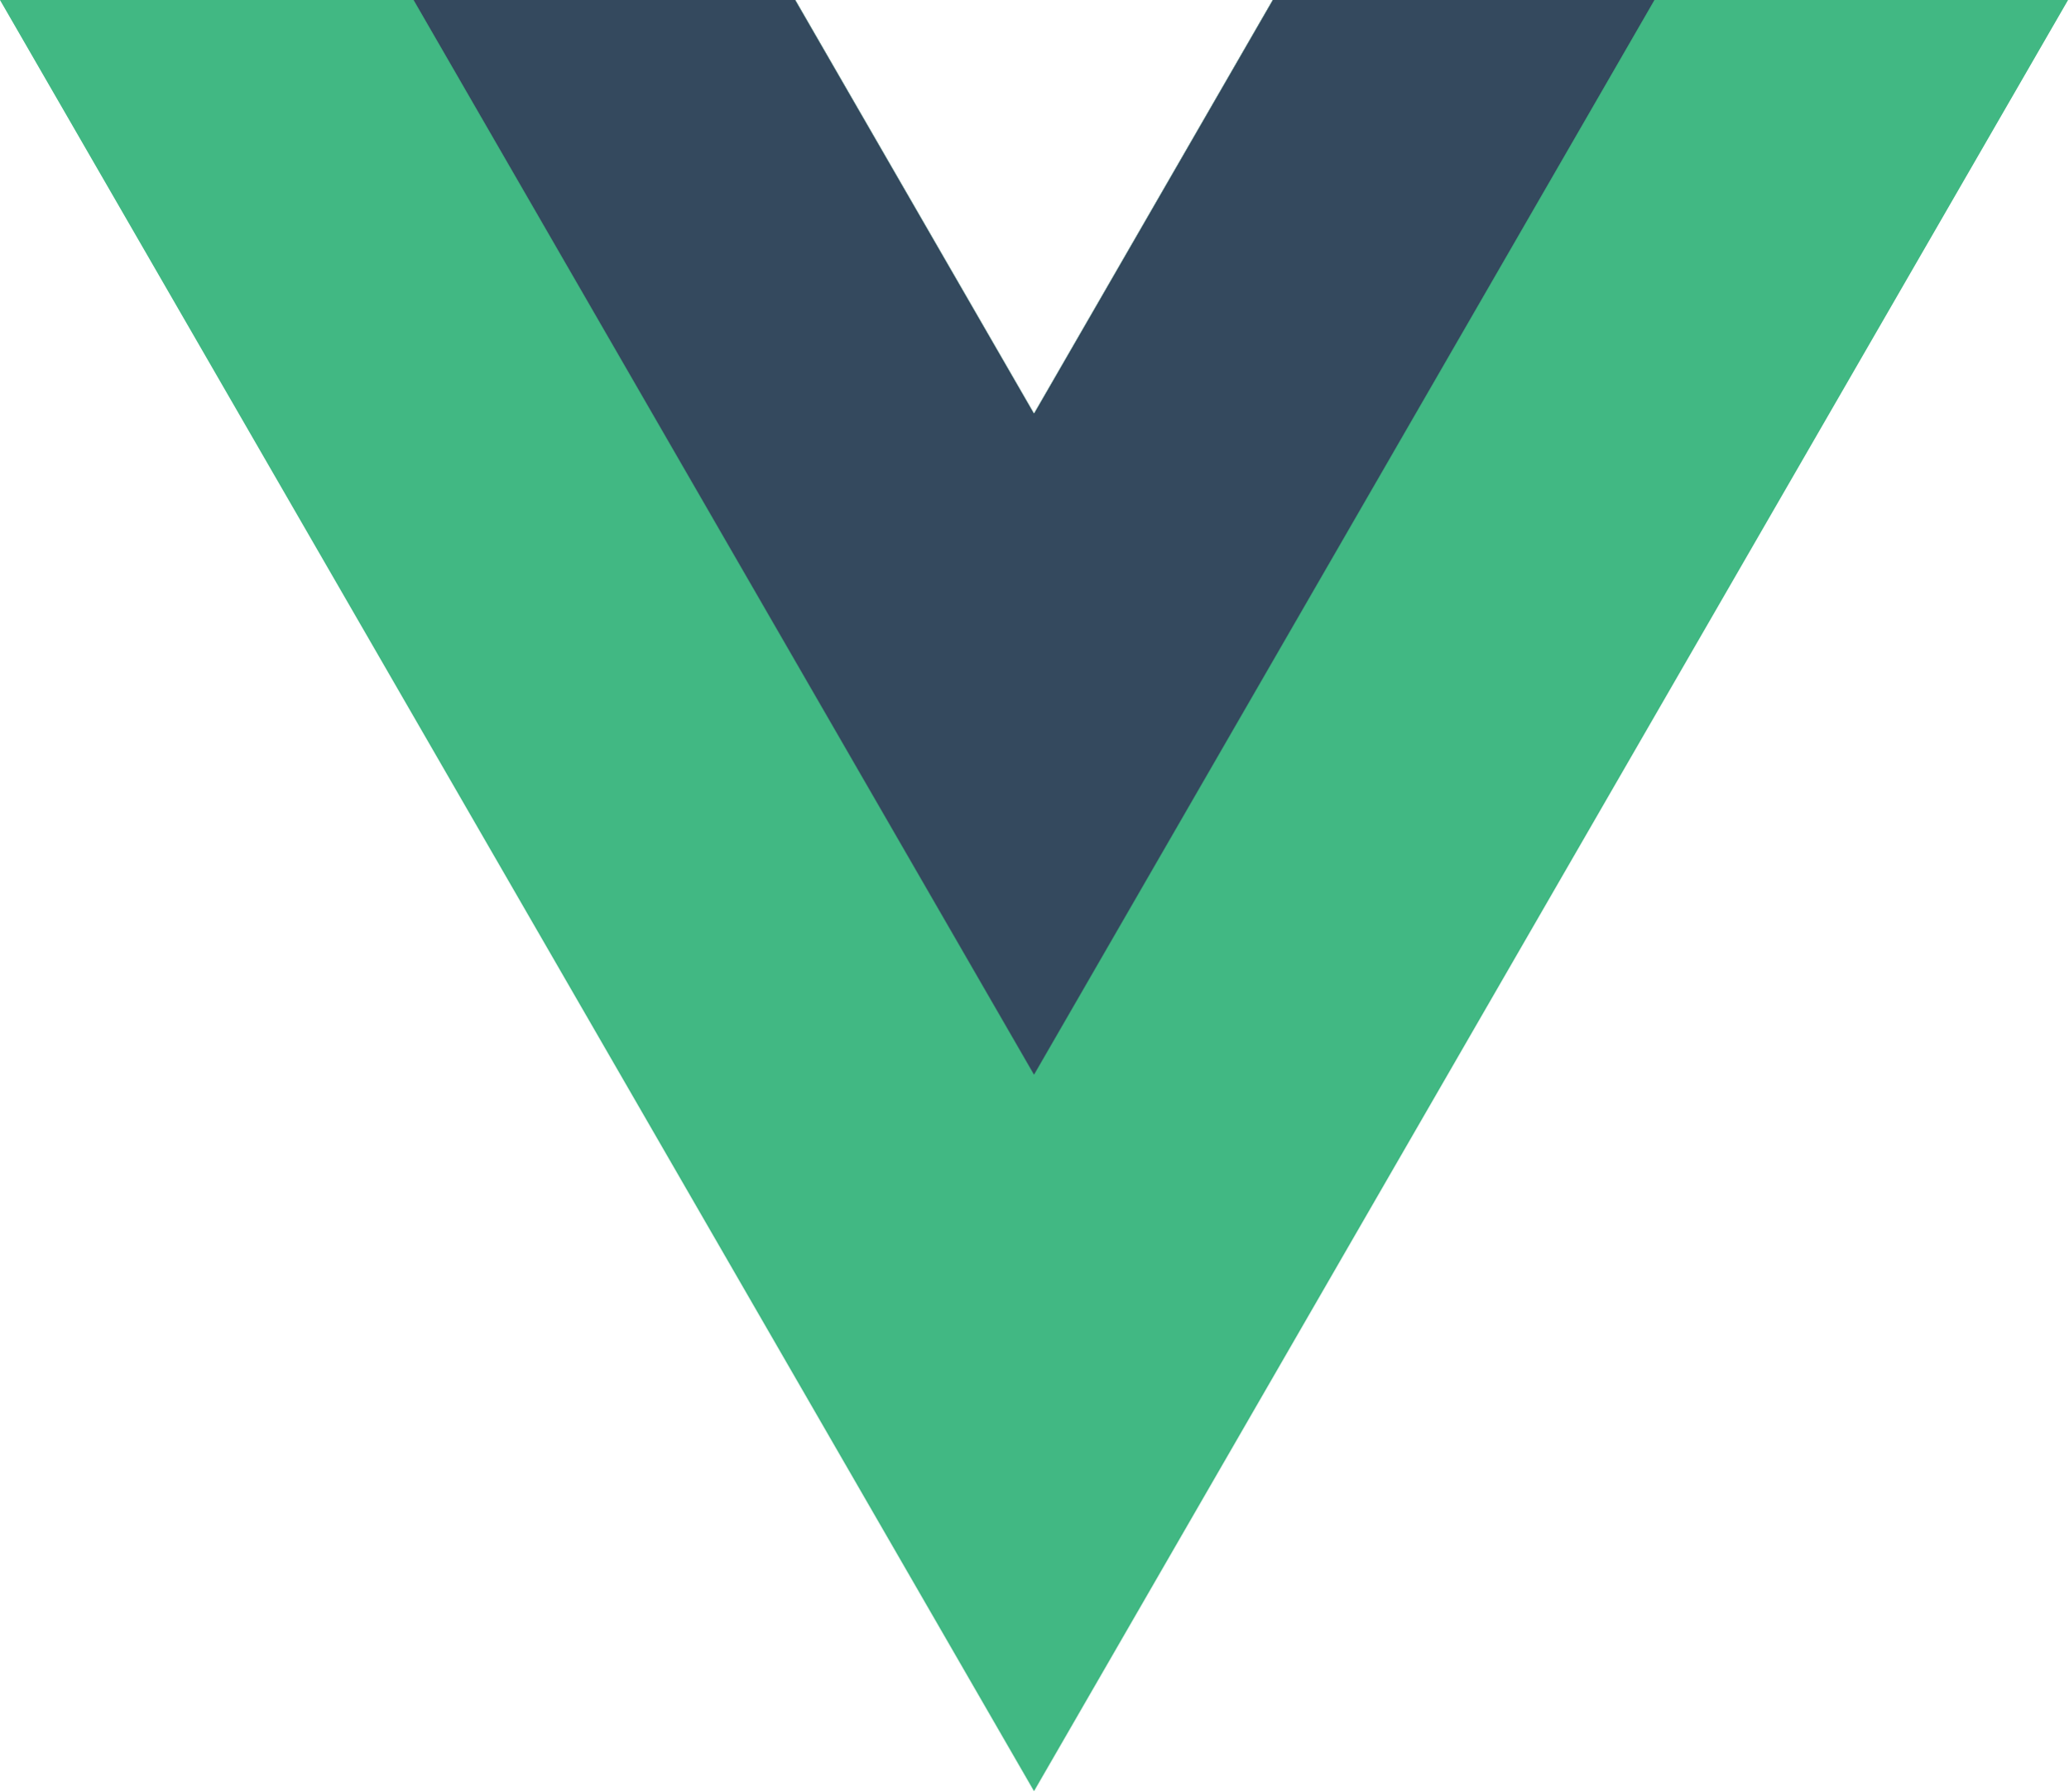
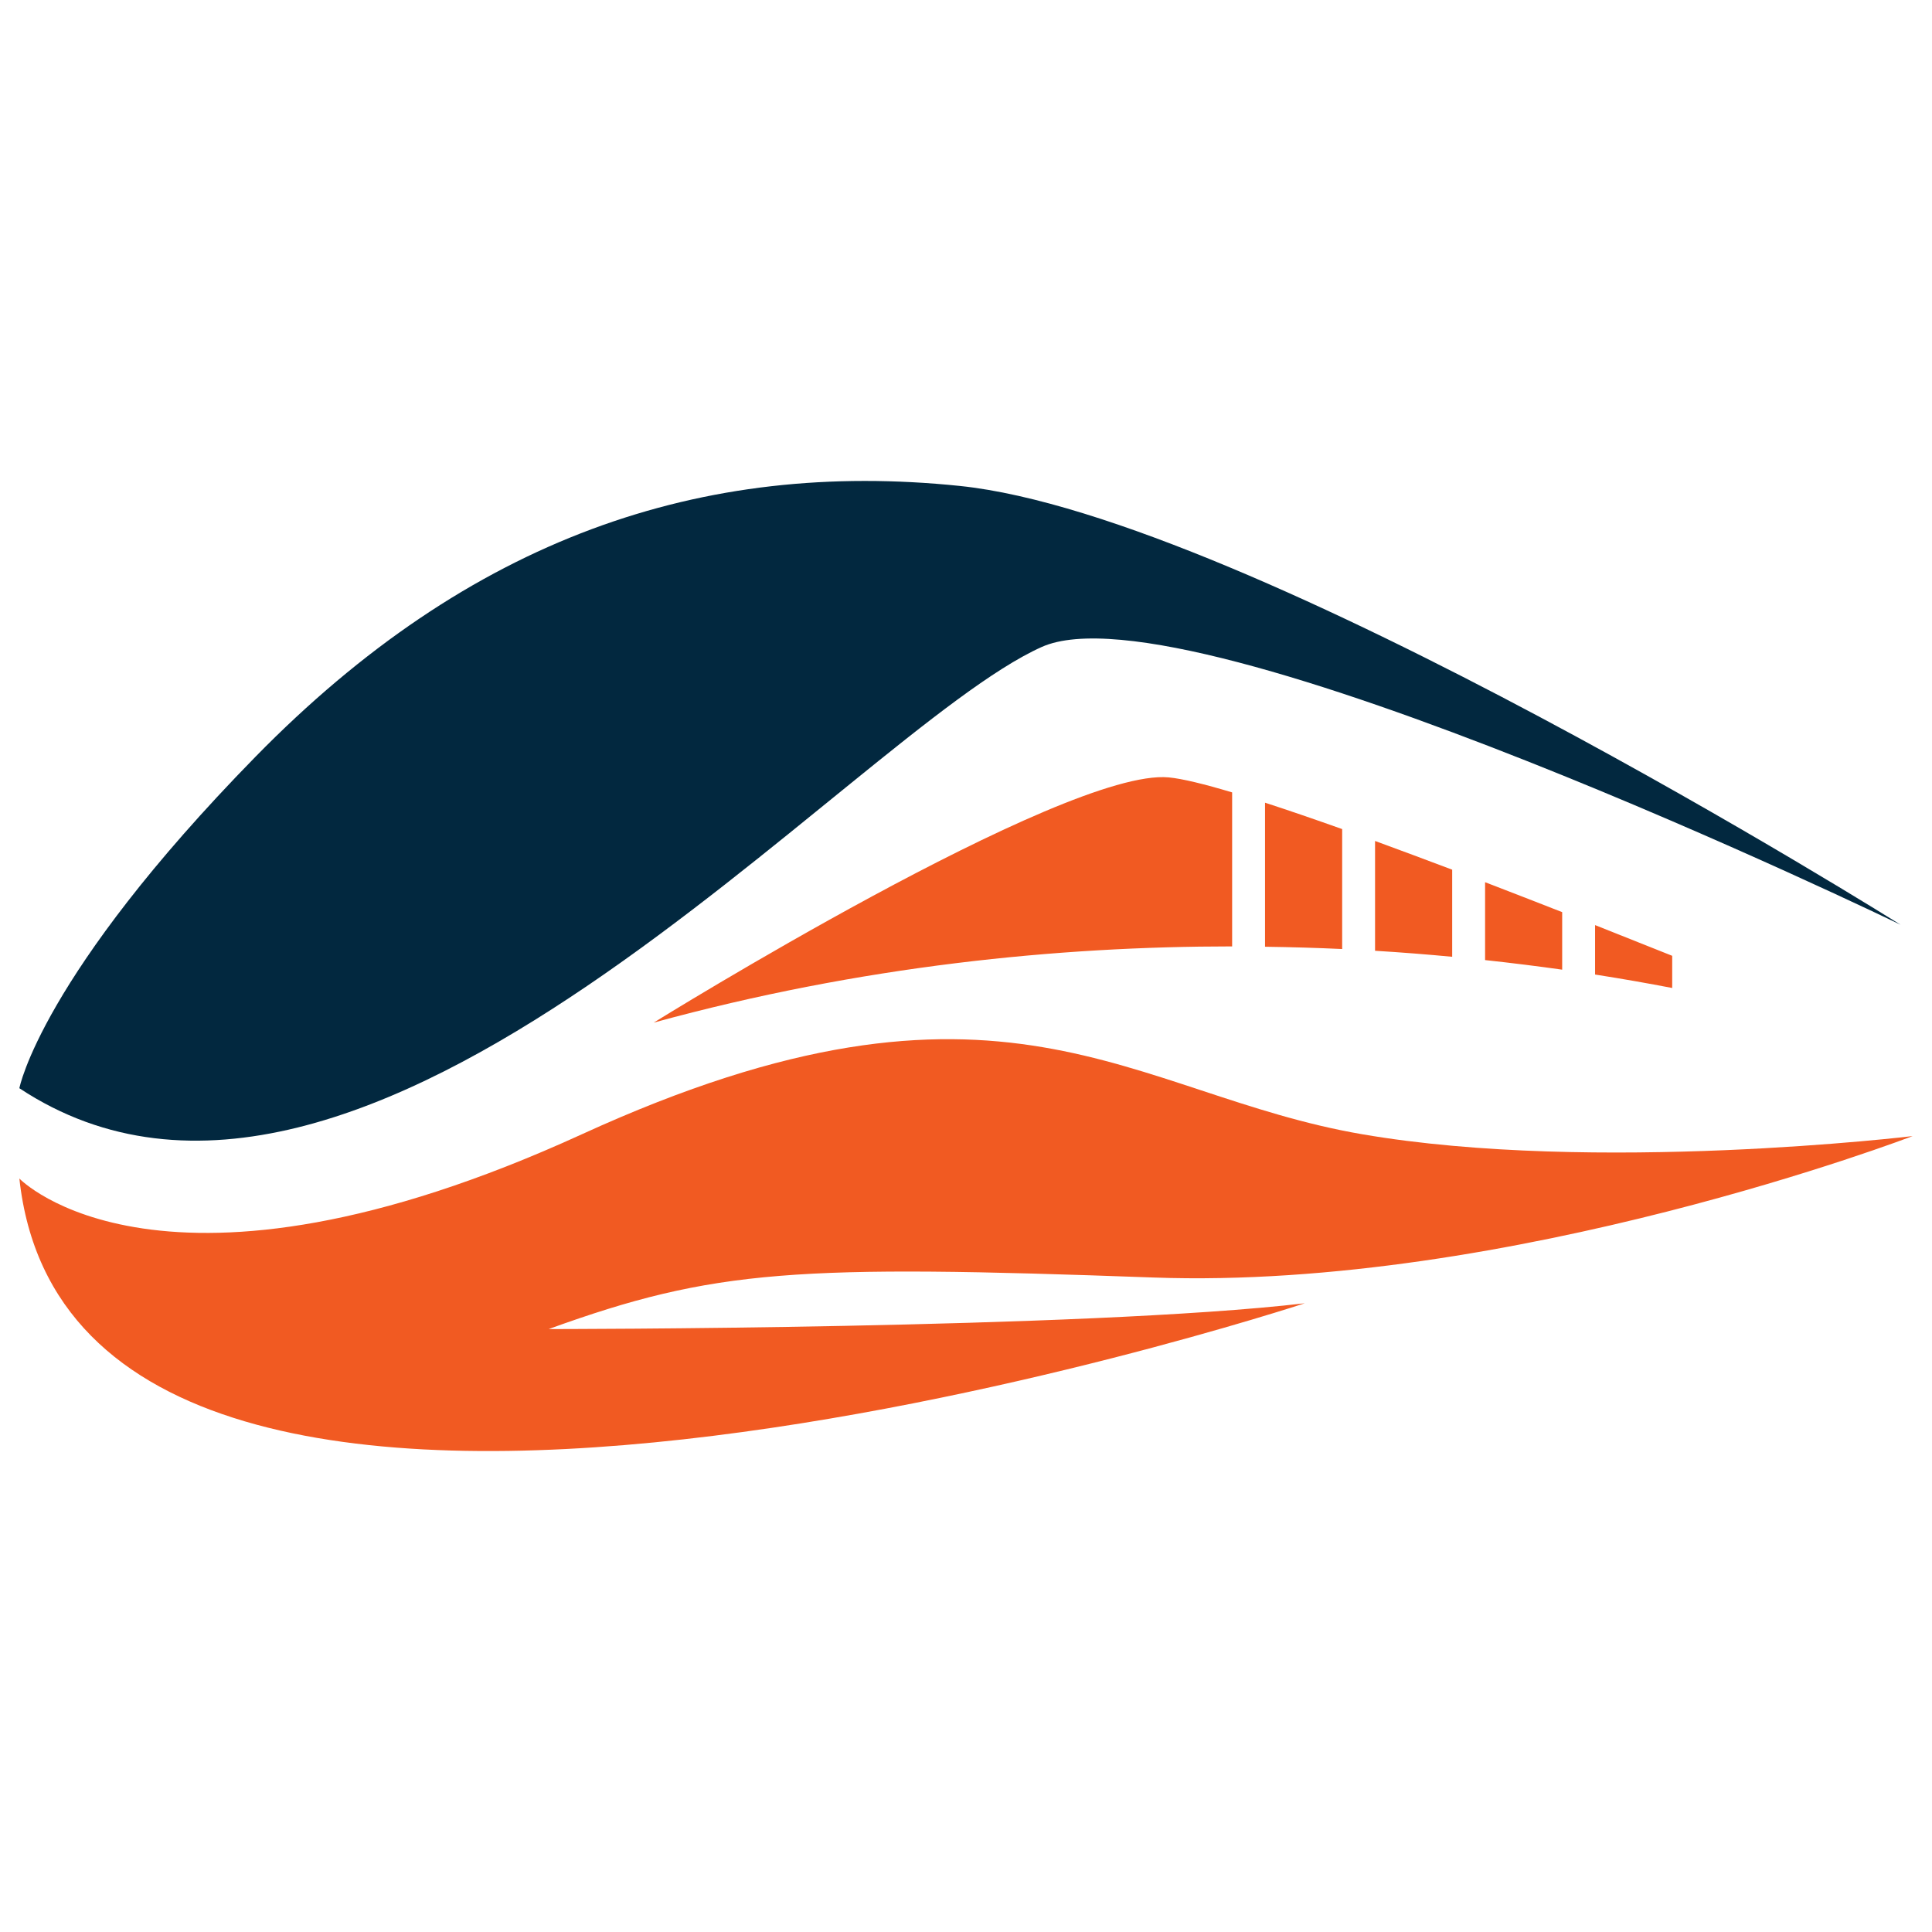
- <svg xmlns="http://www.w3.org/2000/svg" viewBox="0 0 261.76 226.69">
-   <path d="M161.096.001l-30.225 52.351L100.647.001H-.005l130.877 226.688L261.749.001z" fill="#41b883" />
-   <path d="M161.096.001l-30.225 52.351L100.647.001H52.346l78.526 136.01L209.398.001z" fill="#34495e" />
+ <svg xmlns="http://www.w3.org/2000/svg" version="1.1" id="Layer_1" x="0px" y="0px" width="58px" height="58px" viewBox="0 0 600 600" enable-background="new 0 0 600 600" xml:space="preserve">
+   <path id="color_x5F_1_38_" fill="#02283F" d="M298.119,150.919c-79.971-8.282-152.151,16.029-218.845,84.167    c-66.691,68.139-73.26,102.871-73.26,102.871c107.073,70.787,258.141-110.398,317.469-137.021    c46.036-20.658,266.738,86.242,266.738,86.242S388.287,160.271,298.119,150.919z" />
+   <path id="color_x5F_2_13_" fill="#F15A22" d="M170.39,412.754c0,0,166.245,0.018,234.809-8.006c0,0-381.34,125.578-399.184-38.744    c0,0,44.146,45.97,174.707-13.754c130.558-59.717,170.001-12.418,242.315,0c72.328,12.434,170.948,0.573,170.948,0.573    s-124.921,47.914-235.756,43.92C247.405,392.73,222.042,394.051,170.39,412.754z M450.989,297.137v-27.049    c-8.198-3.092-16.233-6.095-23.954-8.918v34.101C435.28,295.772,443.24,296.407,450.989,297.137z M485.149,301.139v-17.868    c-7.945-3.11-15.978-6.227-23.943-9.293v24.184C469.524,299.064,477.524,300.063,485.149,301.139z M416.821,294.73v-37.25    c-8.649-3.075-16.702-5.844-23.954-8.197v44.736C401.039,294.132,409.032,294.366,416.821,294.73z M519.317,306.828v-9.995    c-7.688-3.074-15.711-6.277-23.952-9.535v15.353C503.905,303.987,511.867,305.395,519.317,306.828z M203.021,317.578    c64.353-17.62,125.716-23.664,179.631-23.664v-47.827c-8.67-2.596-15.521-4.272-19.716-4.662    C330.526,238.42,203.021,317.578,203.021,317.578z" />
+   <path fill="#424142" d="M545.313,488.532c0-0.016,0-0.033,0-0.064l-0.055,0.064H545.313z" />
</svg>
